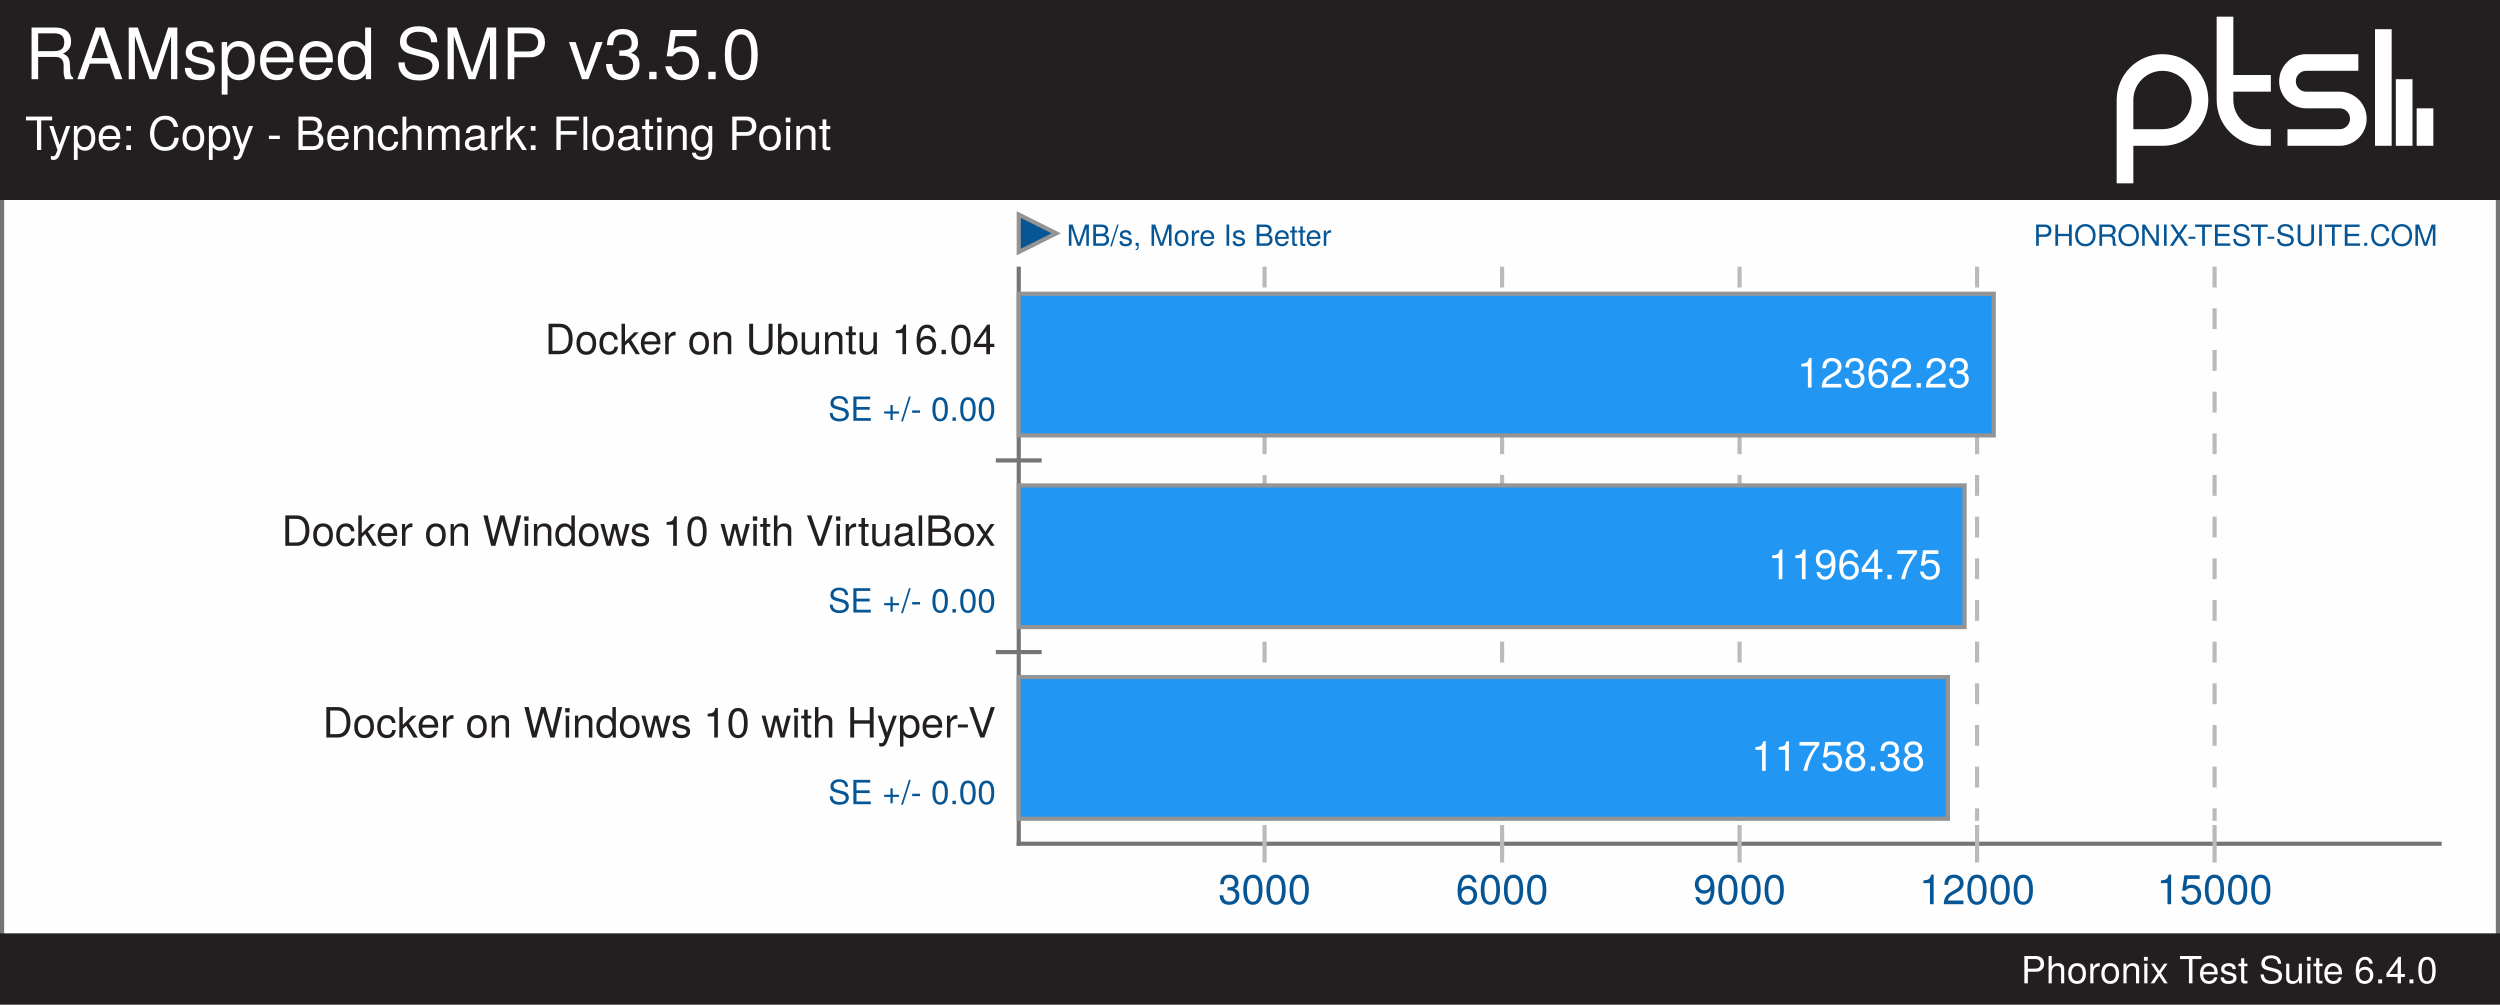
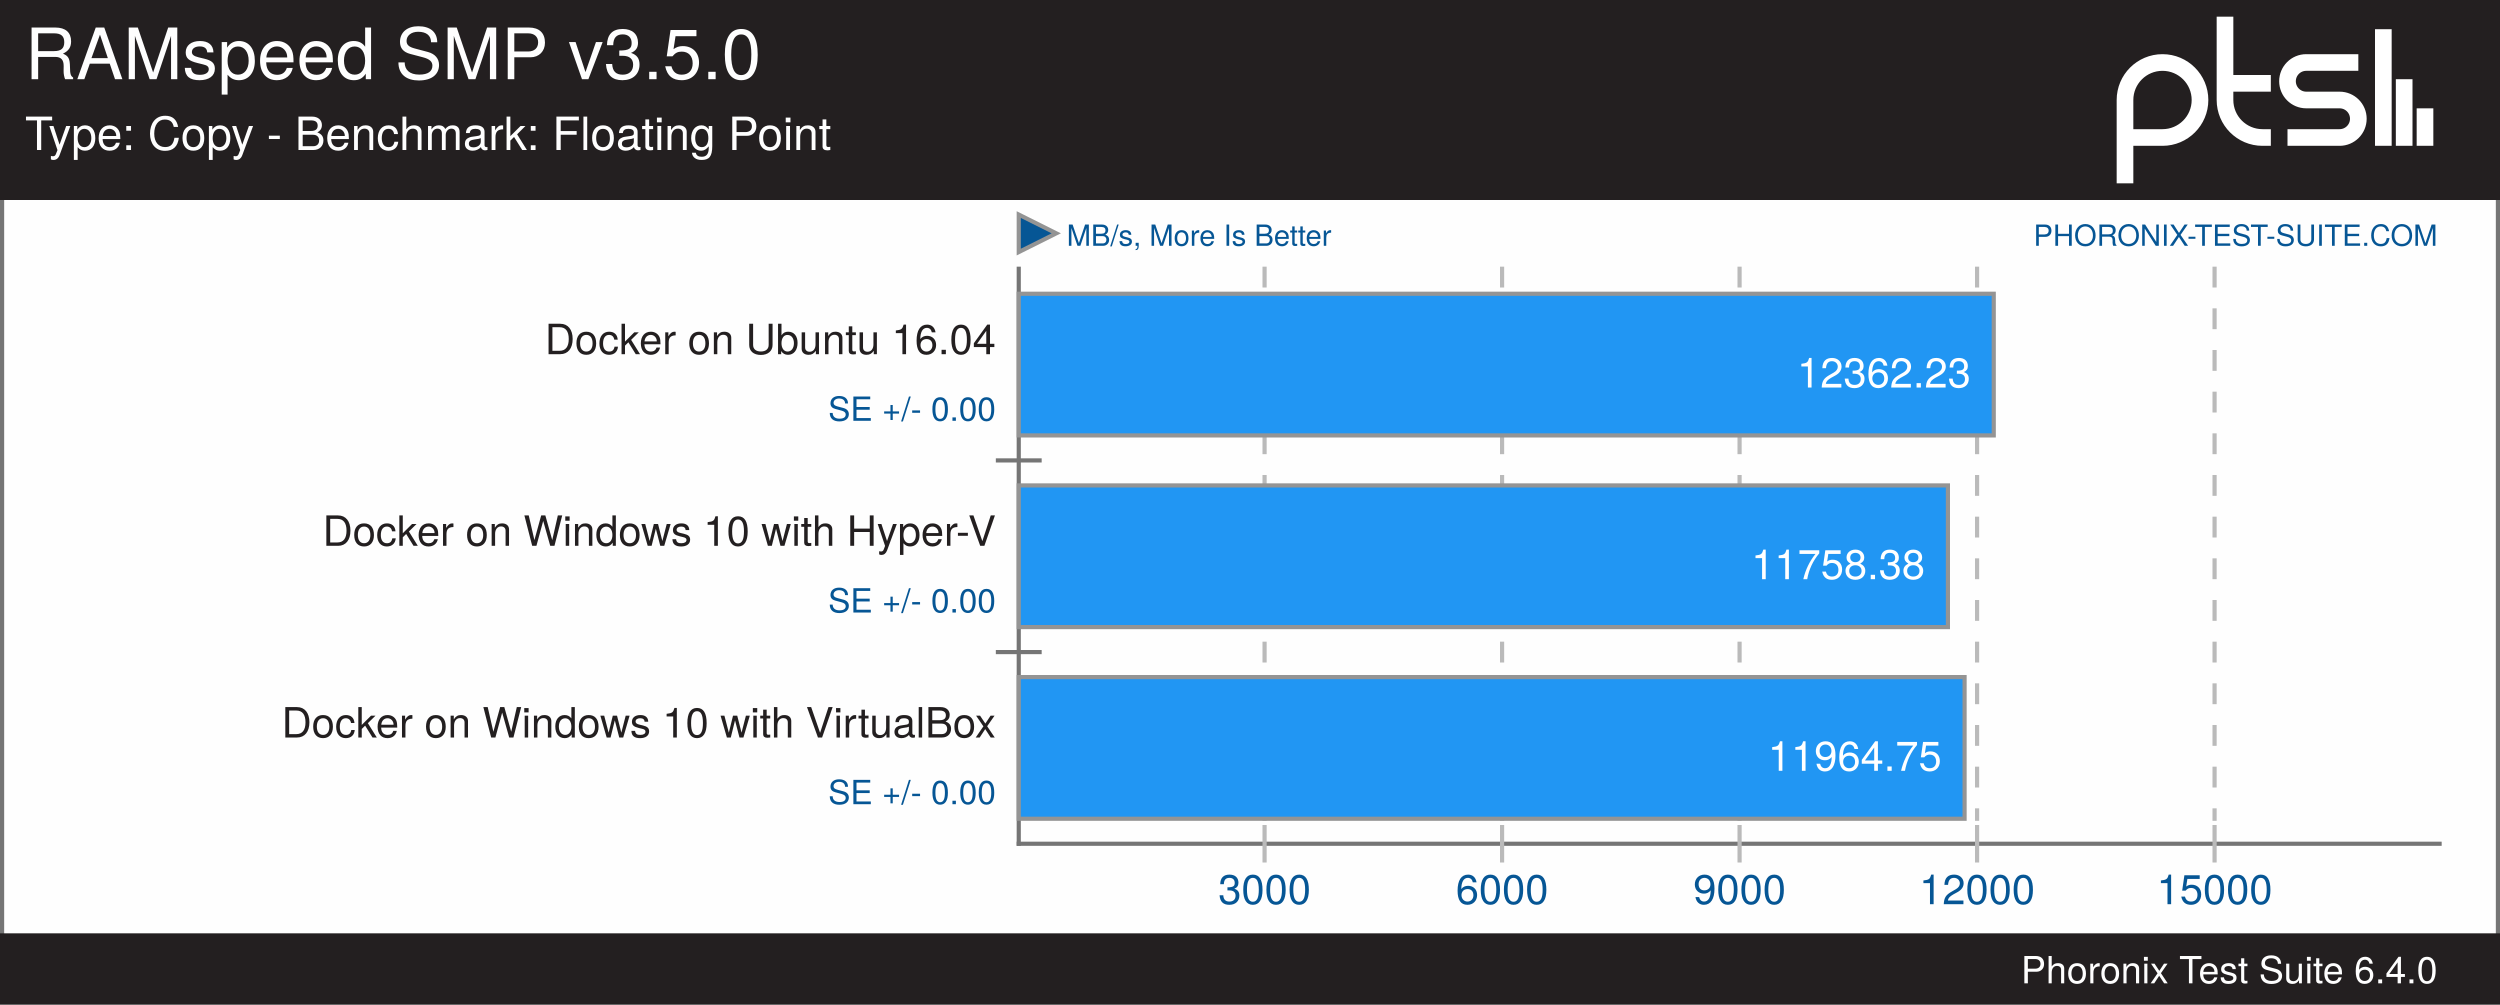
<svg xmlns="http://www.w3.org/2000/svg" xmlns:xlink="http://www.w3.org/1999/xlink" version="1.1" font-family="sans-serif, droid-sans, helvetica, verdana, tahoma" viewbox="0 0 600 241" width="600" height="241" preserveAspectRatio="xMinYMin meet">
  <rect x="0" y="0" width="600" height="241" fill="#FEFEFE" stroke="#757575" stroke-width="2" />
  <g stroke="#757575" stroke-width="1">
    <line x1="244.5" y1="64" x2="244.5" y2="203" />
    <line x1="244" y1="202.5" x2="586" y2="202.5" />
  </g>
  <a xlink:href="http://www.phoronix-test-suite.com/" xlink:show="new">
    <text x="585" y="59" font-size="7" fill="#065695" text-anchor="end" xlink:show="new">PHORONIX-TEST-SUITE.COM</text>
  </a>
  <polygon points="253.5,56 244.5,60.5 244.5,51.5" fill="#065695" stroke="#949494" stroke-width="1" />
  <text x="256" y="59" font-size="7" fill="#065695" text-anchor="start">MB/s, More Is Better</text>
  <rect x="0" y="0" width="600" height="48" fill="#231f20" />
  <a xlink:href="http://openbenchmarking.org/test/pts/ramspeed-1.4.0" xlink:show="new">
    <text x="6" y="19" font-size="17" fill="#FEFEFE" text-anchor="start" xlink:show="new">RAMspeed SMP v3.5.0</text>
  </a>
  <text x="6" y="36" font-size="11" fill="#FEFEFE" text-anchor="start">Type: Copy - Benchmark: Floating Point</text>
  <path d="m74 22v9m-5-16v16m-5-28v28m-23-2h12.5c2.485 0 4.5-2.015 4.5-4.5s-2.015-4.5-4.5-4.5h-8c-2.485 0-4.5-2.015-4.5-4.5s2.015-4.5 4.5-4.5h12.5m-21 5h-11m11 13h-2c-4.971 0-9-4.029-9-9v-20m-24 40v-20c0-4.971 4.029-9 9-9 4.971 0 9 4.029 9 9s-4.029 9-9 9h-9" stroke="#ffffff" stroke-width="4" fill="none" transform="translate(508,4)" />
  <line x1="244.5" y1="110" x2="244.5" y2="191" stroke="#757575" stroke-width="11" stroke-dasharray="1,45" />
  <g font-size="10" fill="#231f20">
    <text x="239" y="85" text-anchor="end">Docker on Ubuntu 16.04</text>
-     <text x="239" y="131" text-anchor="end">Docker on Windows 10 with VirtualBox</text>
-     <text x="239" y="177" text-anchor="end">Docker on Windows 10 with Hyper-V</text>
+     <text x="239" y="131" text-anchor="end">Docker on Windows 10 with Hyper-V</text>
+     <text x="239" y="177" text-anchor="end">Docker on Windows 10 with VirtualBox</text>
  </g>
  <g font-size="10" fill="#065695" text-anchor="middle">
    <text x="303.5" y="217">3000</text>
    <text x="360.5" y="217">6000</text>
    <text x="417.5" y="217">9000</text>
    <text x="474.5" y="217">12000</text>
    <text x="531.5" y="217">15000</text>
  </g>
  <g stroke="#BABABA" stroke-width="1">
    <line x1="303.5" y1="64" x2="303.5" y2="197" stroke-dasharray="5,5" />
    <line x1="303.5" y1="198" x2="303.5" y2="207" />
    <line x1="360.5" y1="64" x2="360.5" y2="197" stroke-dasharray="5,5" />
    <line x1="360.5" y1="198" x2="360.5" y2="207" />
    <line x1="417.5" y1="64" x2="417.5" y2="197" stroke-dasharray="5,5" />
    <line x1="417.5" y1="198" x2="417.5" y2="207" />
    <line x1="474.5" y1="64" x2="474.5" y2="197" stroke-dasharray="5,5" />
    <line x1="474.5" y1="198" x2="474.5" y2="207" />
    <line x1="531.5" y1="64" x2="531.5" y2="197" stroke-dasharray="5,5" />
    <line x1="531.5" y1="198" x2="531.5" y2="207" />
  </g>
  <g stroke="#949494" stroke-width="1">
    <rect x="244.5" y="70.5" height="34" width="234" fill="#2196f3" xlink:title="Docker on Ubuntu 16.04: 12362.23" />
-     <rect x="244.5" y="116.5" height="34" width="227" fill="#2196f3" xlink:title="Docker on Windows 10 with VirtualBox: 11964.75" />
-     <rect x="244.5" y="162.5" height="34" width="223" fill="#2196f3" xlink:title="Docker on Windows 10 with Hyper-V: 11758.38" />
+     <rect x="244.5" y="116.5" height="34" width="223" fill="#2196f3" xlink:title="Docker on Windows 10 with Hyper-V: 11758.38" />
+     <rect x="244.5" y="162.5" height="34" width="227" fill="#2196f3" xlink:title="Docker on Windows 10 with VirtualBox: 11964.75" />
  </g>
  <g font-size="8" fill="#065695" text-anchor="end">
    <text y="101" x="239">SE +/- 0.00</text>
    <text y="147" x="239">SE +/- 0.00</text>
    <text y="193" x="239">SE +/- 0.00</text>
  </g>
  <g font-size="10" fill="#FFFFFF">
    <text x="473" y="93" text-anchor="end">12362.23</text>
-     <text x="466" y="139" text-anchor="end">11964.75</text>
-     <text x="462" y="185" text-anchor="end">11758.38</text>
+     <text x="462" y="139" text-anchor="end">11758.38</text>
+     <text x="466" y="185" text-anchor="end">11964.75</text>
  </g>
  <rect x="0" y="224" width="600" height="17" fill="#231f20" />
  <a xlink:href="http://www.phoronix-test-suite.com/" xlink:show="new">
    <text x="585" y="236" font-size="9" fill="#FEFEFE" text-anchor="end" xlink:show="new">Phoronix Test Suite 6.4.0</text>
  </a>
</svg>
